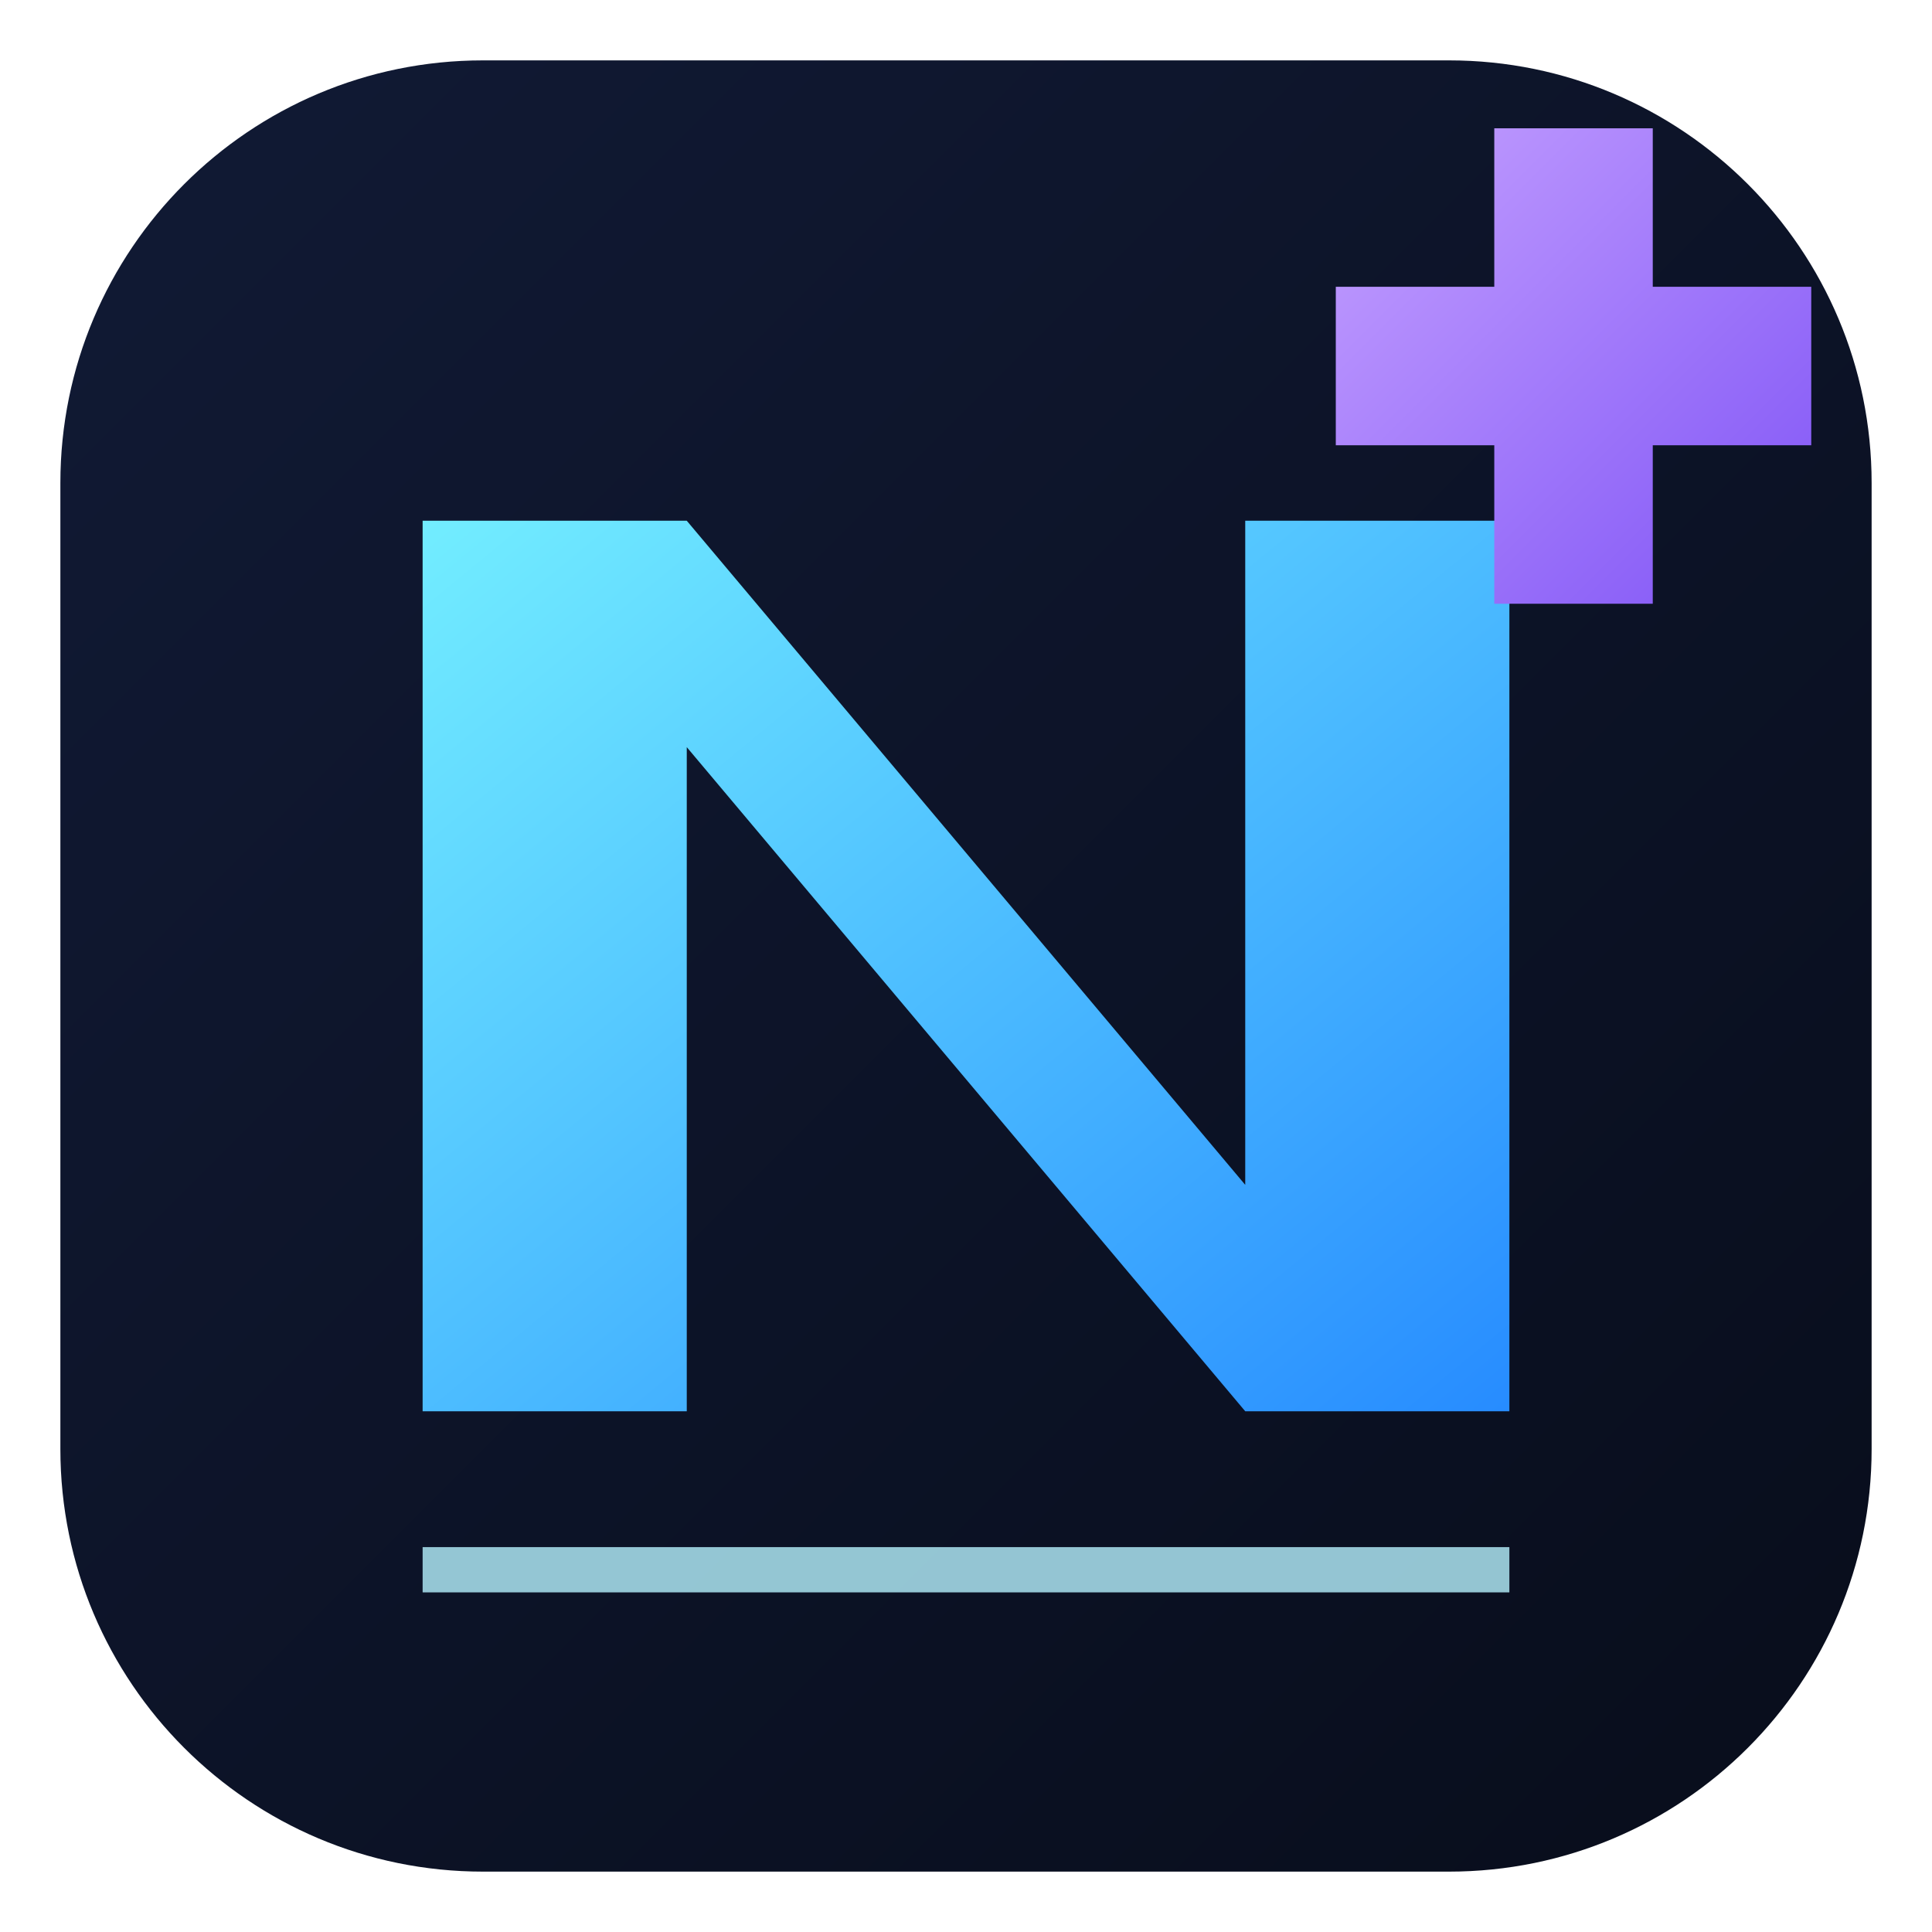
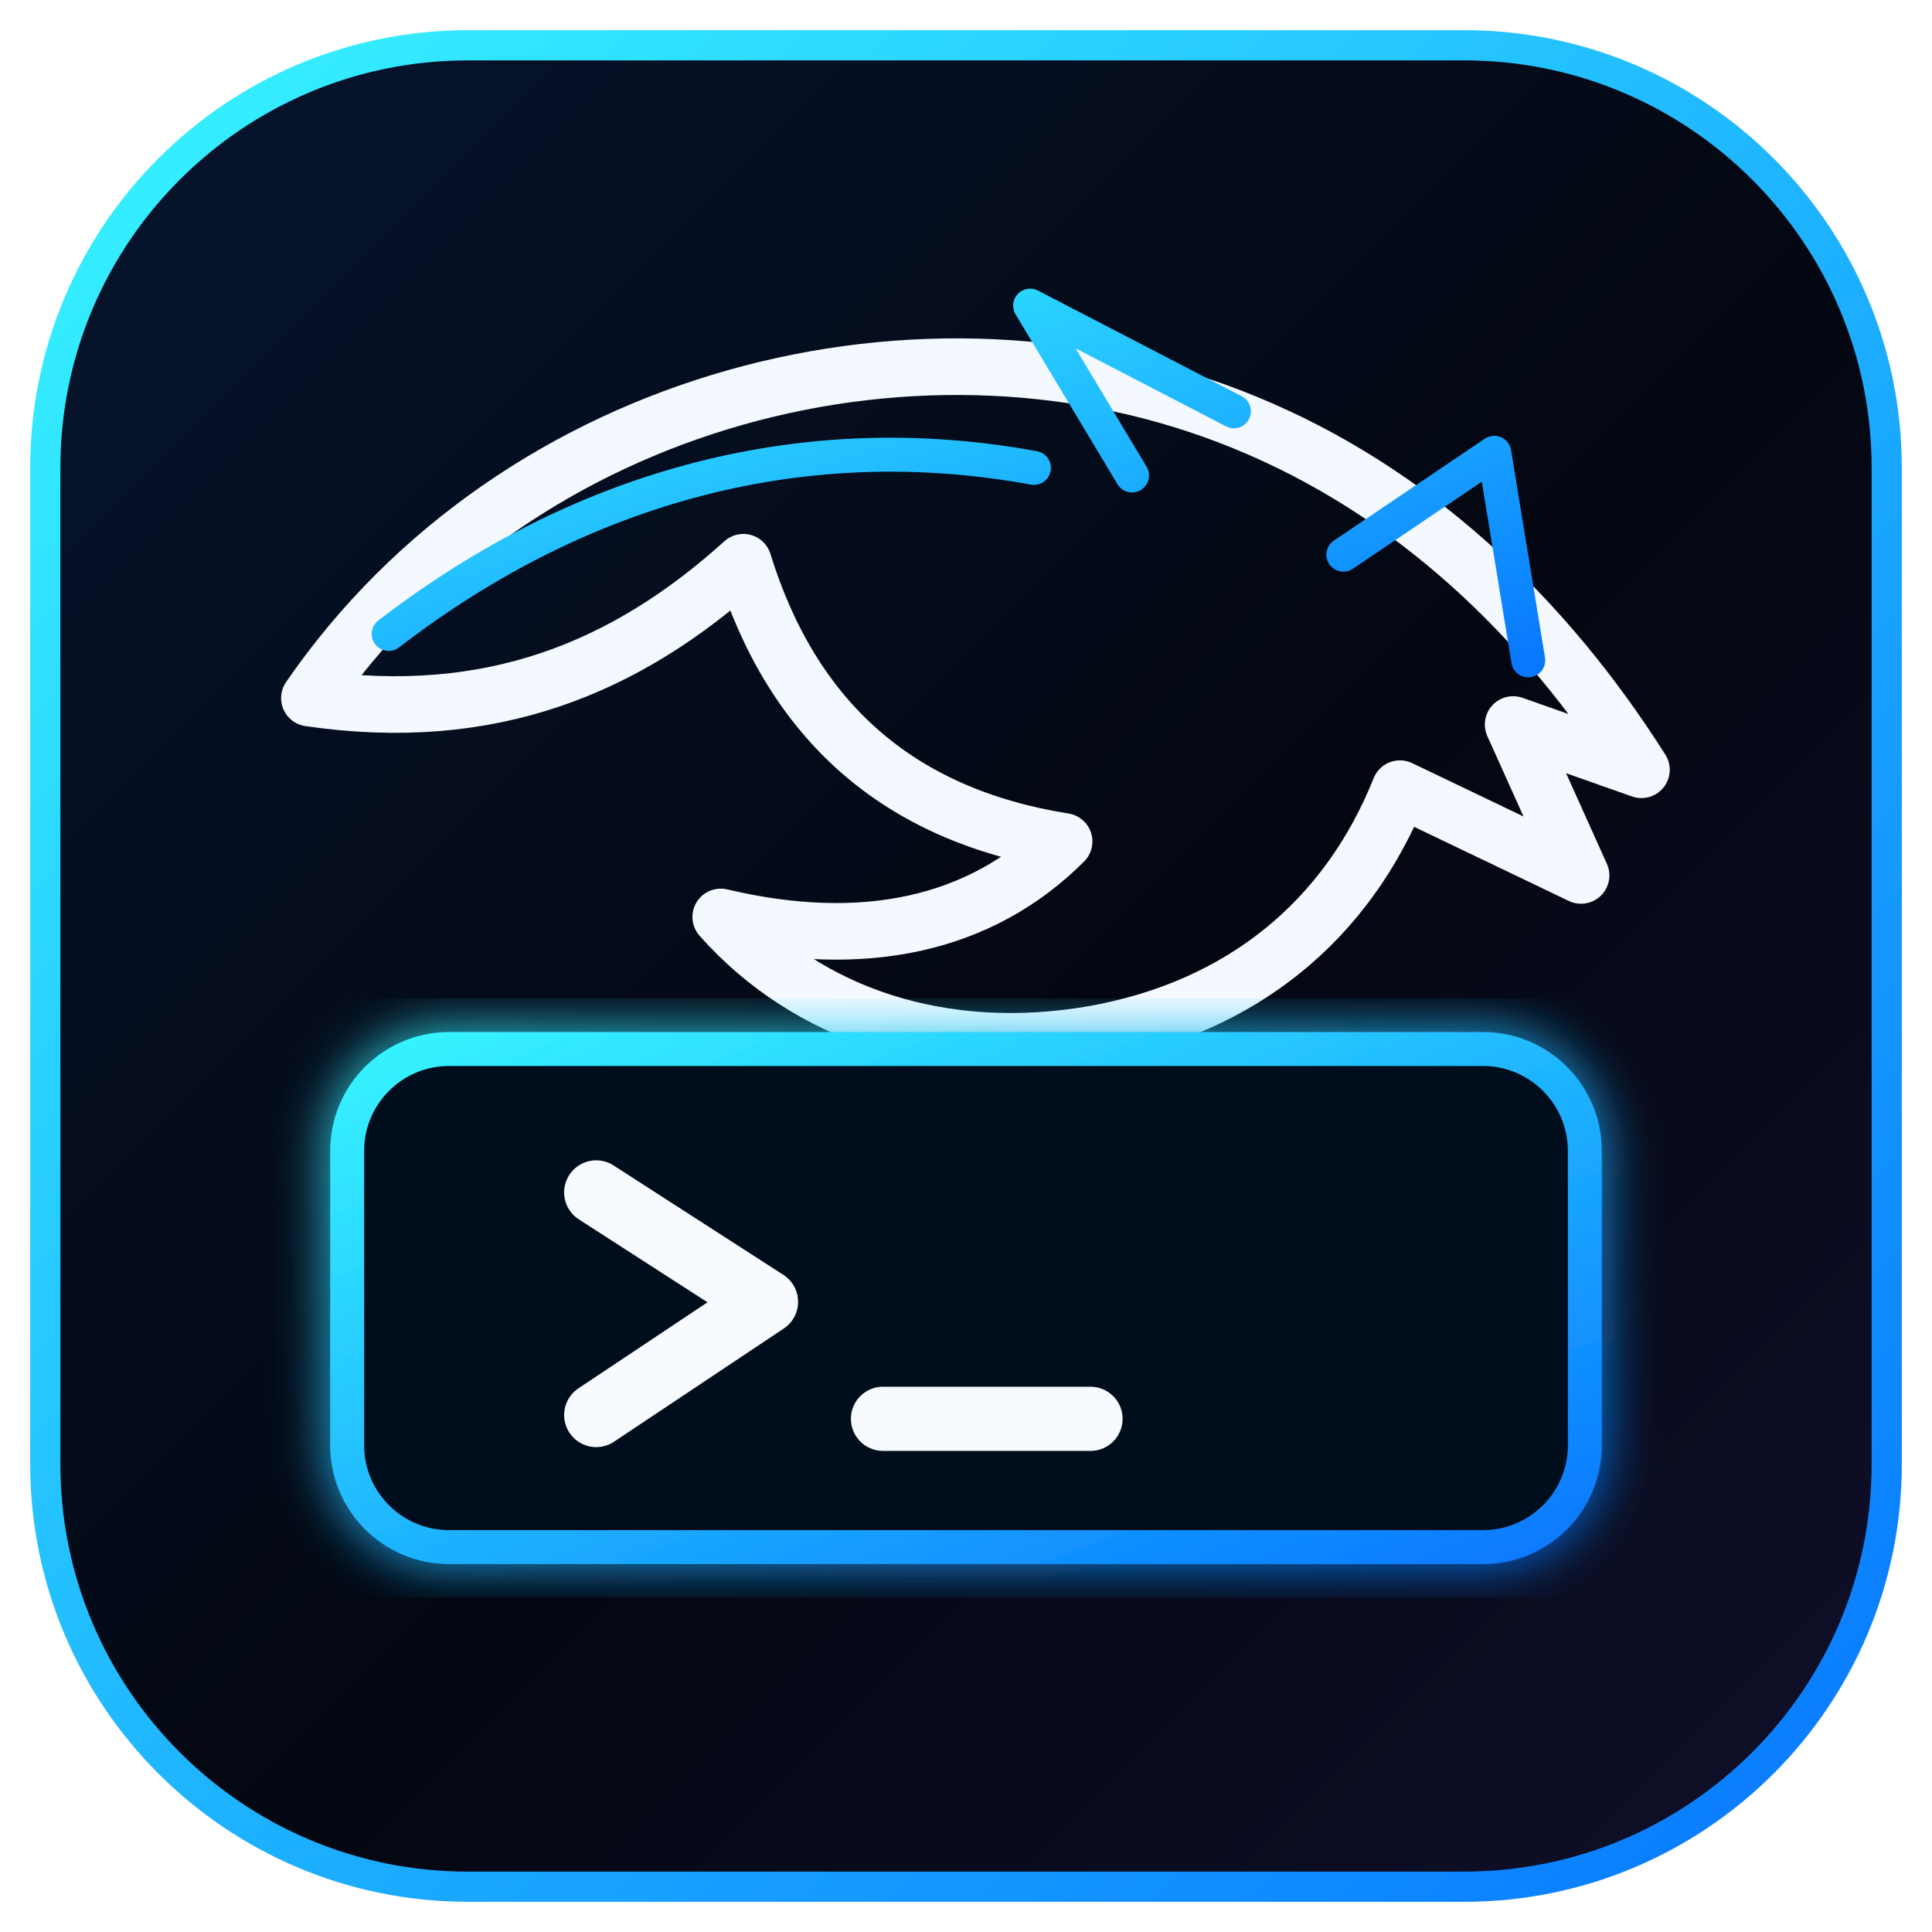
<svg xmlns="http://www.w3.org/2000/svg" viewBox="0 0 512 512" role="img" aria-labelledby="title desc">
  <defs>
    <linearGradient id="bg" x1="0" y1="0" x2="1" y2="1">
-       <stop stop-color="#111A35" />
-       <stop offset="1" stop-color="#080D1B" />
+       <stop stop-color="#07152F" />
+       <stop offset=".55" stop-color="#030711" />
+       <stop offset="1" stop-color="#10102B" />
    </linearGradient>
-     <linearGradient id="mark" x1="0" y1="0" x2="1" y2="1">
-       <stop stop-color="#72EDFF" />
-       <stop offset="1" stop-color="#278CFF" />
+     <linearGradient id="cyan" x1="0" y1="0" x2="1" y2="1">
+       <stop stop-color="#37F4FF" />
+       <stop offset="1" stop-color="#0878FF" />
    </linearGradient>
-     <linearGradient id="accent" x1="0" y1="0" x2="1" y2="1">
-       <stop stop-color="#C4A0FF" />
-       <stop offset="1" stop-color="#8054F6" />
+     <linearGradient id="violet" x1="0" y1="0" x2="1" y2="1">
+       <stop stop-color="#C77BFF" />
+       <stop offset="1" stop-color="#603CFF" />
    </linearGradient>
+     <filter id="glow">
+       <feGaussianBlur stdDeviation="7" result="b" />
+       <feMerge>
+         <feMergeNode in="b" />
+         <feMergeNode in="SourceGraphic" />
+       </feMerge>
+     </filter>
  </defs>
-   <rect x="16" y="16" width="480" height="480" rx="112" fill="url(#bg)" />
-   <path d="M112 374V138h70l148 176V138h70v236h-70L182 198v176z" fill="url(#mark)" />
-   <path d="M354 76h42v-42h42v42h42v42h-42v42h-42v-42h-42z" fill="url(#accent)" />
-   <path d="M112 410h288v12H112z" fill="#B6F3FF" opacity=".8" />
+   <rect x="12" y="12" width="488" height="488" rx="112" fill="url(#bg)" stroke="url(#cyan)" stroke-width="8" />
+   <path d="M82 185C137 105 245 77 330 112c44 18 79 51 105 92l-34-12 18 40-48-23c-14 35-42 58-81 65-40 7-76-5-99-31 38 9 69 2 91-20-44-7-72-32-85-74-31 28-67 43-115 36Z" fill="none" stroke="#F4F8FF" stroke-width="15" stroke-linecap="round" stroke-linejoin="round" />
+   <path d="M103 168c52-40 111-55 171-44M300 126l-27-45 54 28M356 147l40-27 9 55" fill="none" stroke="url(#cyan)" stroke-width="9" stroke-linecap="round" stroke-linejoin="round" />
+   <rect x="92" y="278" width="328" height="132" rx="27" fill="#050D1D" stroke="url(#cyan)" stroke-width="9" filter="url(#glow)" />
+   <path d="m158 316 45 29-45 30M234 376h55" fill="none" stroke="#F7FBFF" stroke-width="17" stroke-linecap="round" stroke-linejoin="round" />
+   <path d="M365 432h58" stroke="url(#violet)" stroke-width="8" stroke-linecap="round" />
</svg>
